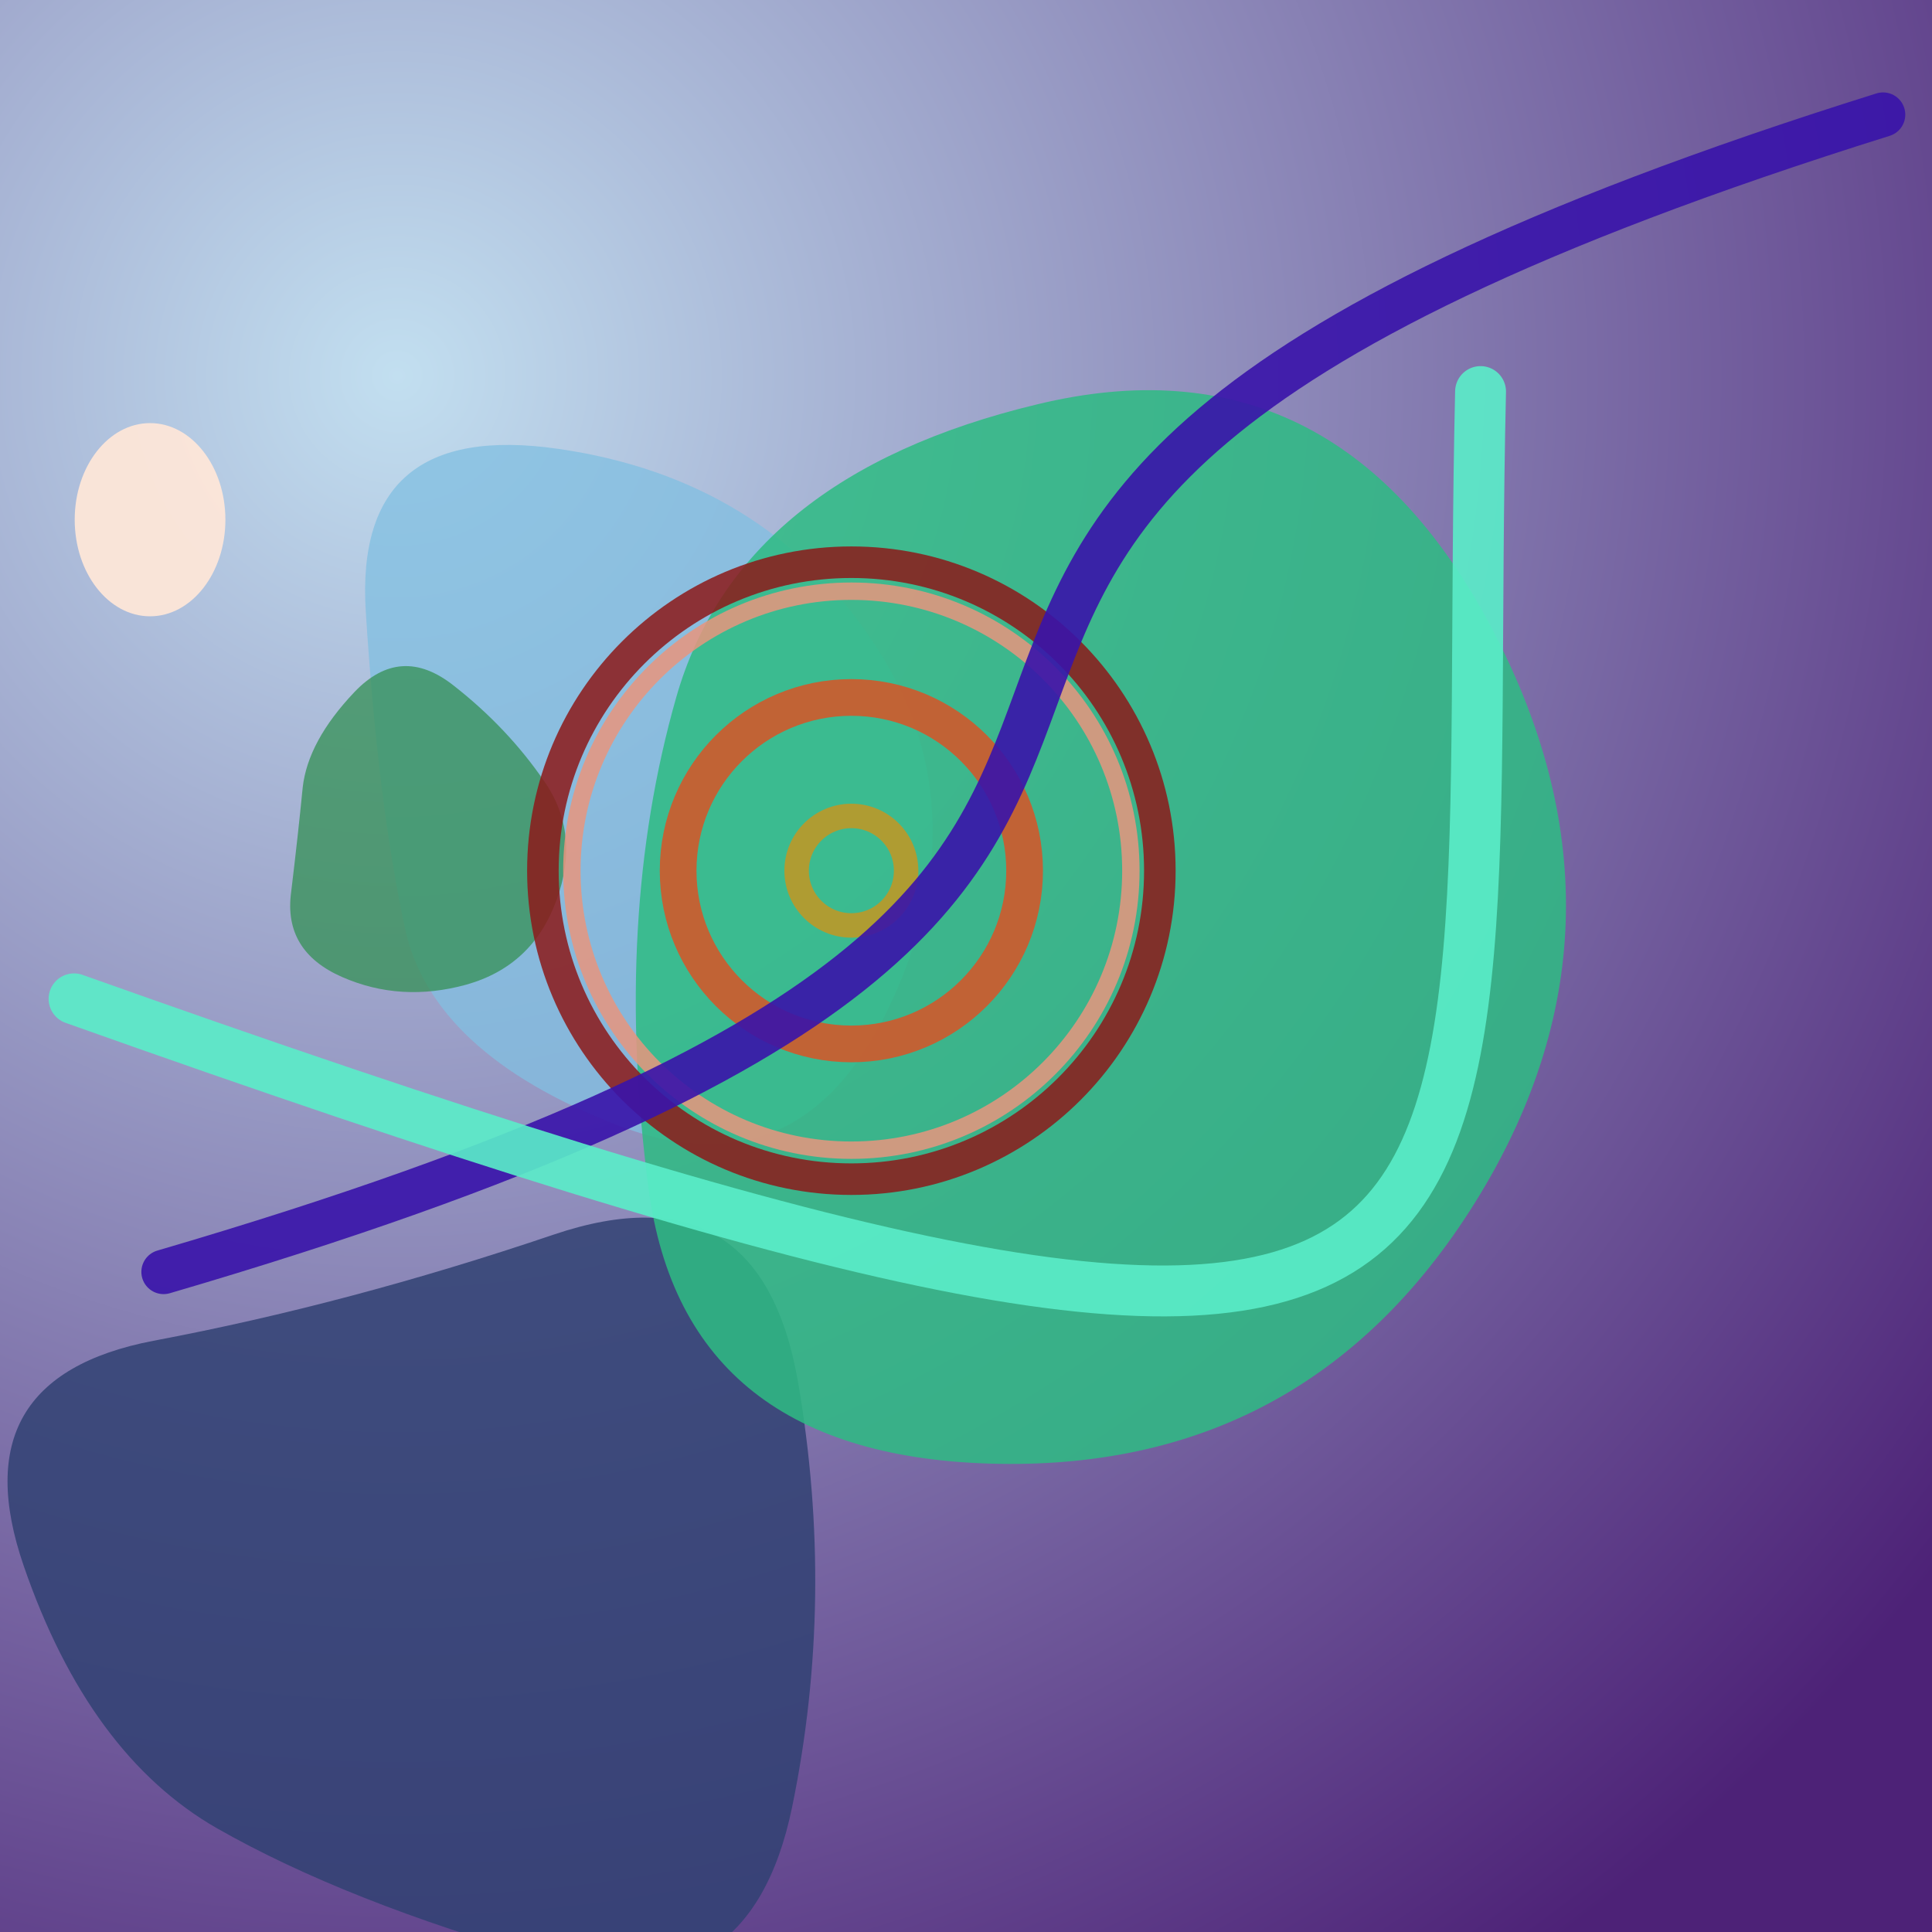
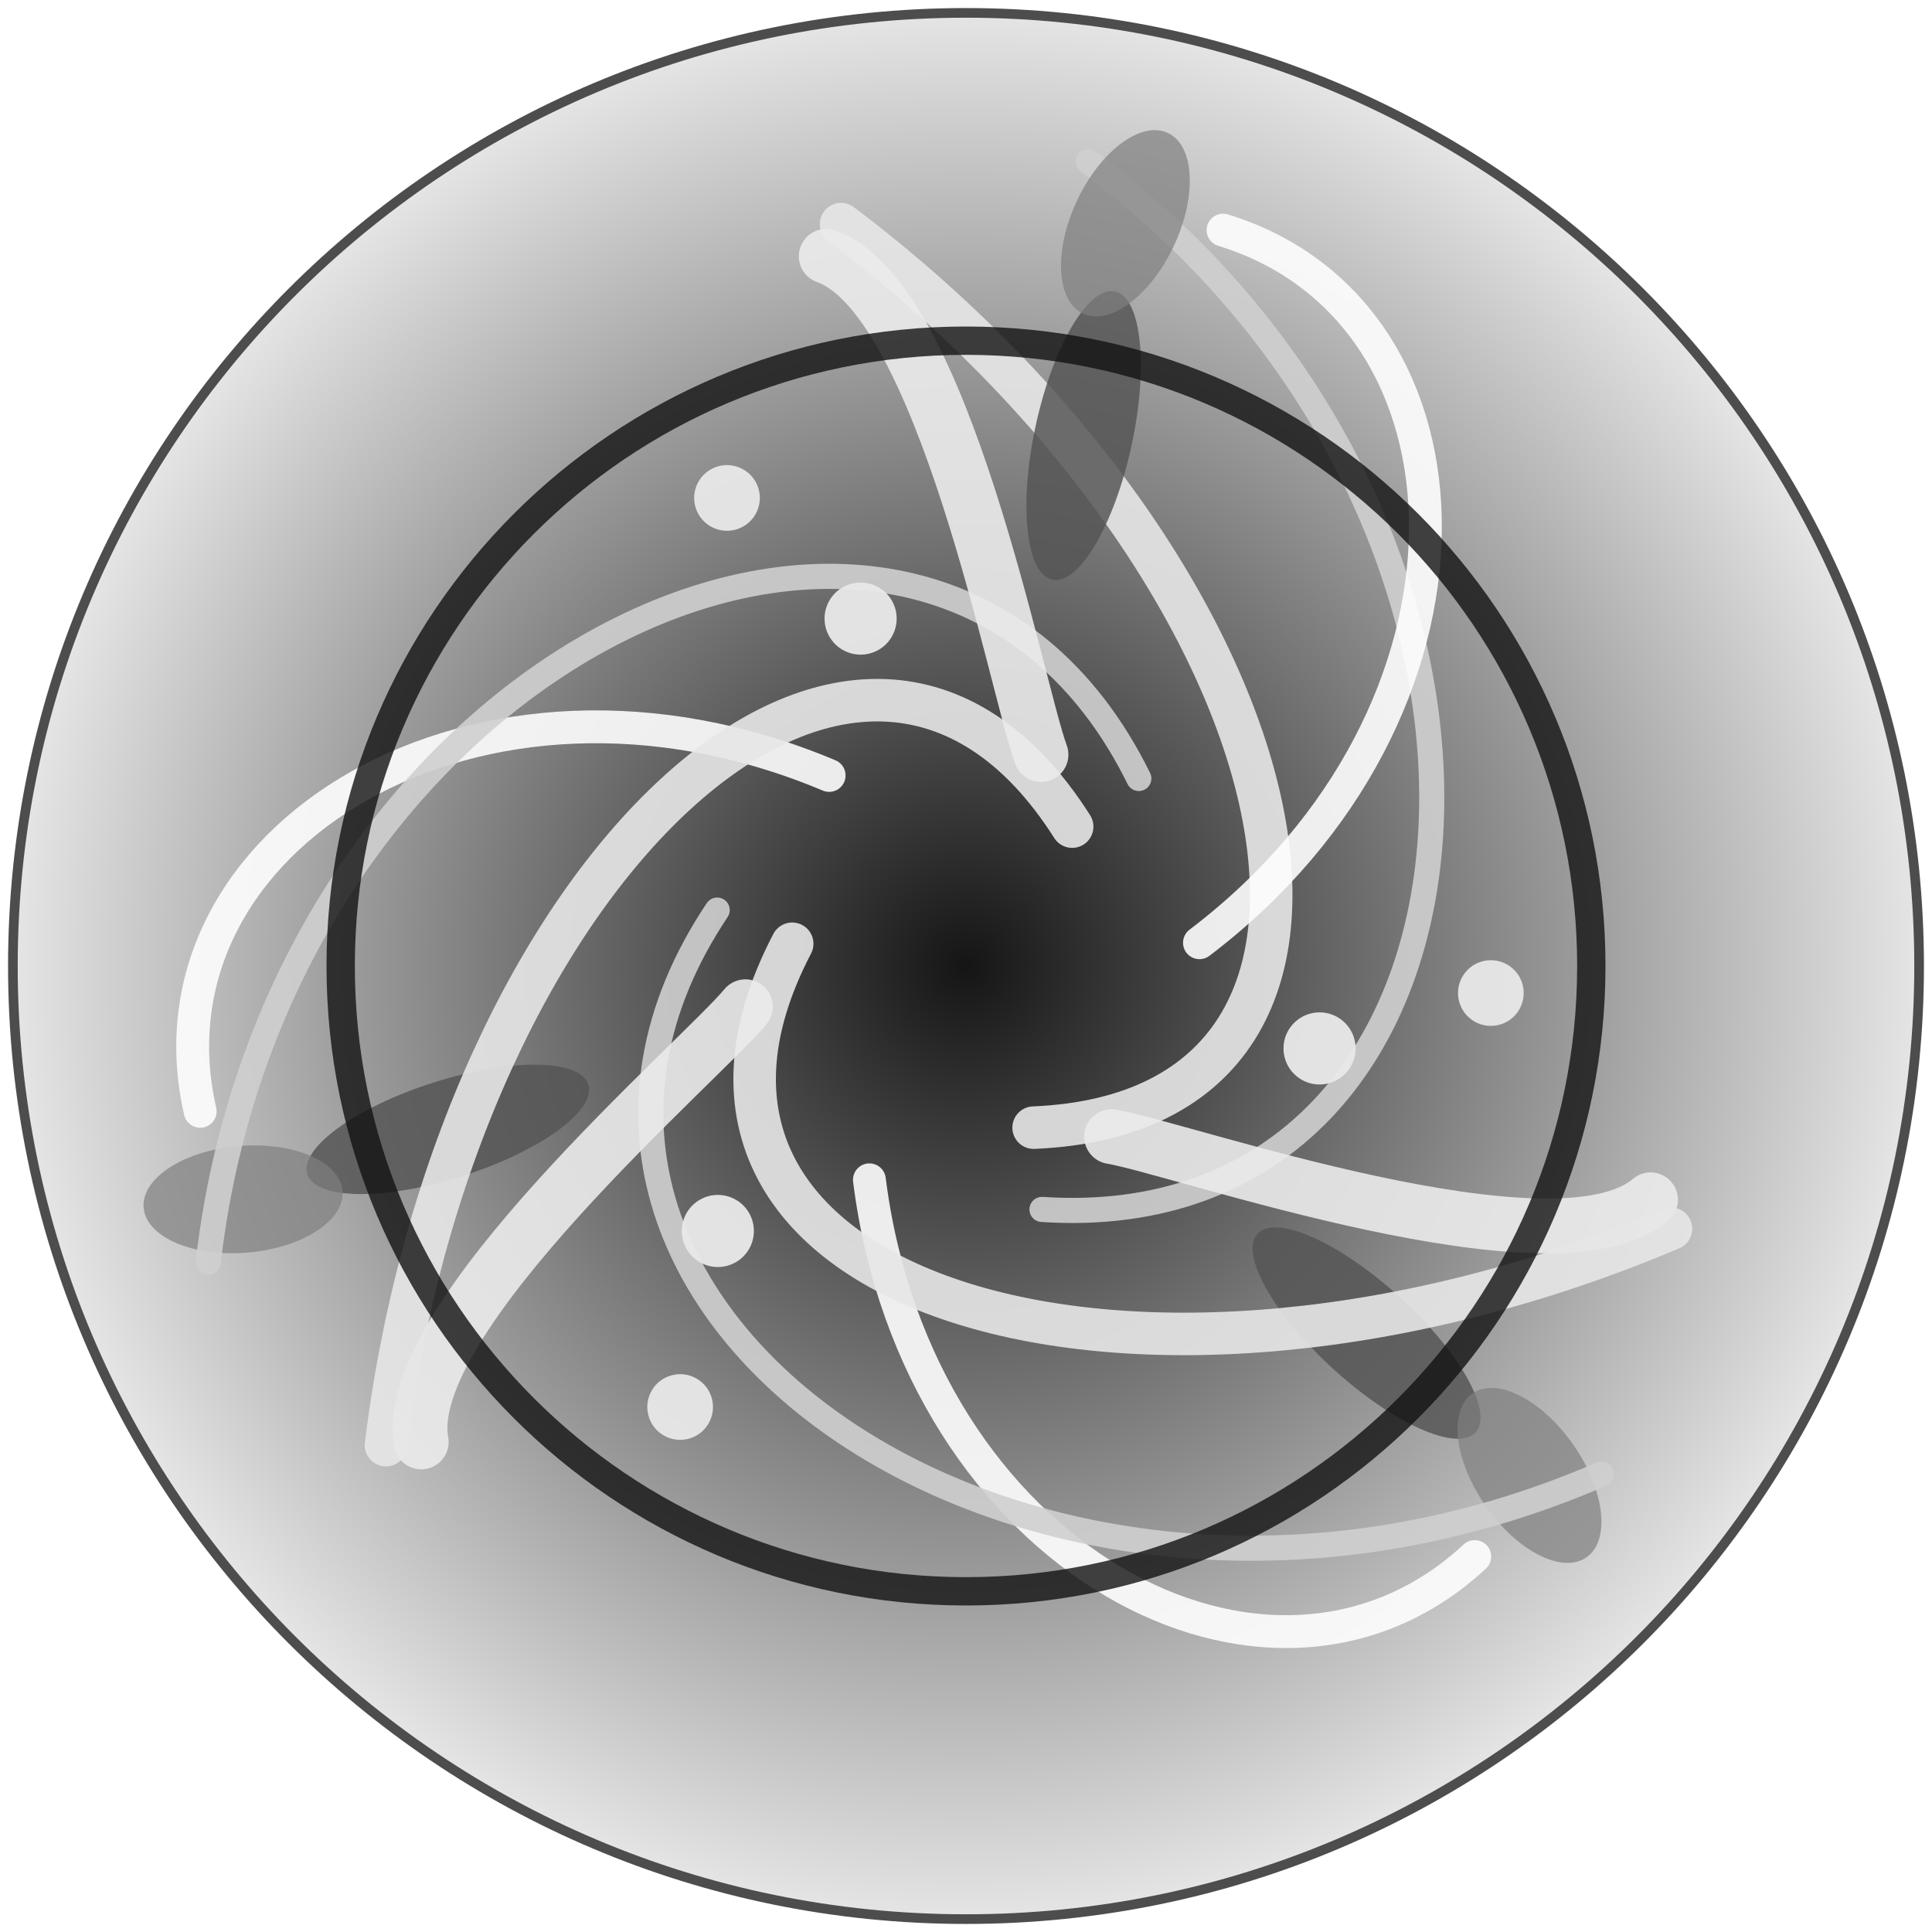
- <svg xmlns="http://www.w3.org/2000/svg" width="300" height="300" viewBox="0 0 300 300">
+ <svg xmlns="http://www.w3.org/2000/svg" width="300" height="300" viewBox="-150 -150 300 300">
  <defs>
-     <radialGradient id="bg" cx="0.208" cy="0.197" r="1">
-       <stop offset="0" stop-color="hsla(201.671,60%,85%,1)" />
-       <stop offset="1" stop-color="hsla(270.318,55%,30%,1)" />
+     <radialGradient id="bg8" cx="0" cy="0" r="148" gradientUnits="userSpaceOnUse">
+       <stop offset="0" stop-color="hsla(0,0%,8.4%,1.00)" />
+       <stop offset="1" stop-color="hsla(0,0%,89.9%,1.00)" />
    </radialGradient>
+     <clipPath id="disc8">
+       <circle r="148" />
+     </clipPath>
+     <g id="m8">
+       <ellipse cx="62.2" cy="57.0" rx="22.9" ry="7.6" transform="rotate(42.3 62.2 57.0)" fill="hsla(0,0%,33.2%,0.83)" />
+       <ellipse cx="87.5" cy="79.1" rx="15.5" ry="8.3" transform="rotate(55.2 87.5 79.1)" fill="hsla(0,0%,49.9%,0.70)" />
+       <path d="M 11.8 37.8 C 86.0 42.7, 96.1 -67.7, 19.0 -124.9" fill="none" stroke="hsla(0,0%,81.3%,0.90)" stroke-width="3.9" stroke-linecap="round" />
+       <path d="M 10.5 25.1 C 72.5 22.5, 52.2 -61.2, -19.4 -115.2" fill="none" stroke="hsla(0,0%,90.5%,0.90)" stroke-width="6.6" stroke-linecap="round" />
+       <path d="M -15.0 33.2 C -7.6 91.9, 47.2 121.3, 79.0 91.7" fill="none" stroke="hsla(0,0%,99.5%,0.90)" stroke-width="5.1" stroke-linecap="round" />
+       <path d="M 22.6 26.5 C 33.3 28.3, 91.6 48.9, 106.3 36.3" fill="none" stroke="hsla(0,0%,92.1%,0.90)" stroke-width="8.5" stroke-linecap="round" />
+       <circle cx="81.5" cy="4.2" r="5.1" fill="hsla(0,0%,90.8%,0.95)" />
+       <circle cx="54.9" cy="12.8" r="5.6" fill="hsla(0,0%,91.3%,0.95)" />
+     </g>
  </defs>
-   <rect width="300" height="300" fill="url(#bg)" />
-   <path d="M 135.5 99.6 Q 152.5 124.9 138.5 155.4 Q 124.6 185.8 95.8 174.7 Q 67.1 163.5 62.9 144.2 Q 58.7 124.9 56.8 95.0 Q 54.9 65.1 86.7 69.7 Q 118.6 74.3 135.5 99.6 Z" fill="hsla(201.544,61.97%,69.619%,0.762)" />
-   <path d="M 123.9 214.5 Q 129.7 248.1 123.0 280.6 Q 116.3 313.1 85.0 304.2 Q 53.7 295.3 33.7 283.9 Q 13.8 272.5 3.7 243.2 Q -6.4 214.0 23.8 208.2 Q 54.1 202.5 86.0 191.7 Q 118.0 180.9 123.9 214.5 Z" fill="hsla(225.244,40.366%,32.078%,0.847)" />
-   <path d="M 231.4 97.1 Q 255.7 142.7 229.8 185.5 Q 203.9 228.2 155.0 227.3 Q 106.2 226.4 100.7 184.5 Q 95.2 142.7 105.0 108.3 Q 114.8 73.9 161.0 62.8 Q 207.1 51.6 231.4 97.1 Z" fill="hsla(156.053,60.639%,45.741%,0.855)" />
-   <path d="M 84.5 121.3 Q 90.2 129.5 86.4 139.8 Q 82.7 150.0 72.4 152.9 Q 62.2 155.7 53.1 151.7 Q 44.0 147.7 45.2 138.6 Q 46.3 129.5 47.0 122.3 Q 47.8 115.1 55.0 107.5 Q 62.2 99.9 70.5 106.5 Q 78.8 113.0 84.5 121.3 Z" fill="hsla(142.011,45.461%,39.197%,0.772)" />
-   <circle cx="132.2" cy="135.2" r="43.4" fill="none" stroke="hsla(12.992,70%,70.242%,0.85)" stroke-width="2.7" />
-   <circle cx="132.2" cy="135.2" r="47.9" fill="none" stroke="hsla(0.018,70%,32.24%,0.85)" stroke-width="4.9" />
-   <circle cx="132.2" cy="135.2" r="26.9" fill="none" stroke="hsla(15.541,70%,49.732%,0.85)" stroke-width="5.7" />
-   <circle cx="132.2" cy="135.2" r="8.5" fill="none" stroke="hsla(43.572,70%,45.055%,0.85)" stroke-width="3.8" />
-   <path d="M 25.4 197.5 C 254.0 130.6, 68.6 87.9, 292.4 17.8" fill="none" stroke="hsla(254.971,80%,37.112%,0.9)" stroke-width="6.9" stroke-linecap="round" />
-   <path d="M 11.5 155.1 C 250.9 240.3, 226.6 203.6, 229.9 60.8" fill="none" stroke="hsla(165.33,80%,63.972%,0.9)" stroke-width="7.9" stroke-linecap="round" />
-   <ellipse cx="23.3" cy="80.7" rx="11.7" ry="15.0" fill="hsla(21.671,90%,92%,0.95)" />
+   <g clip-path="url(#disc8)">
+     <circle r="148" fill="url(#bg8)" />
+     <use href="#m8" transform="rotate(0.0)" />
+     <use href="#m8" transform="rotate(120.0)" />
+     <use href="#m8" transform="rotate(240.0)" />
+     <circle r="97.1" fill="none" stroke="hsla(0,0%,7.1%,0.80)" stroke-width="4.4" />
+   </g>
+   <circle r="148" fill="none" stroke="hsla(0,0%,30.0%,1.00)" stroke-width="1.5" />
</svg>
